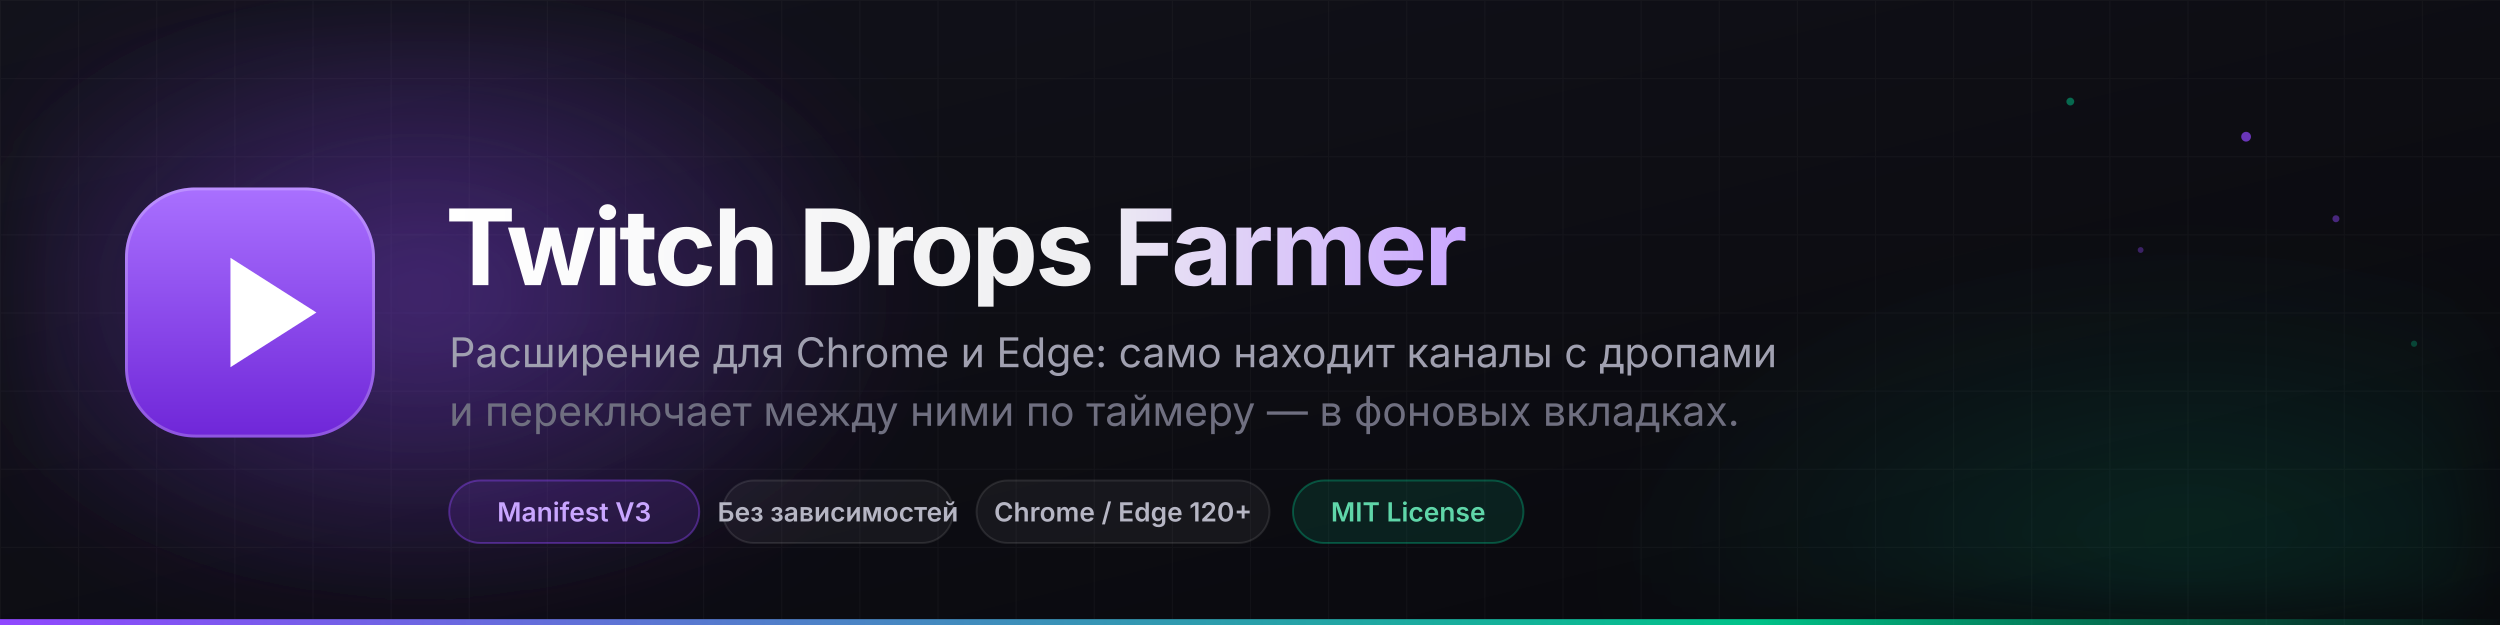
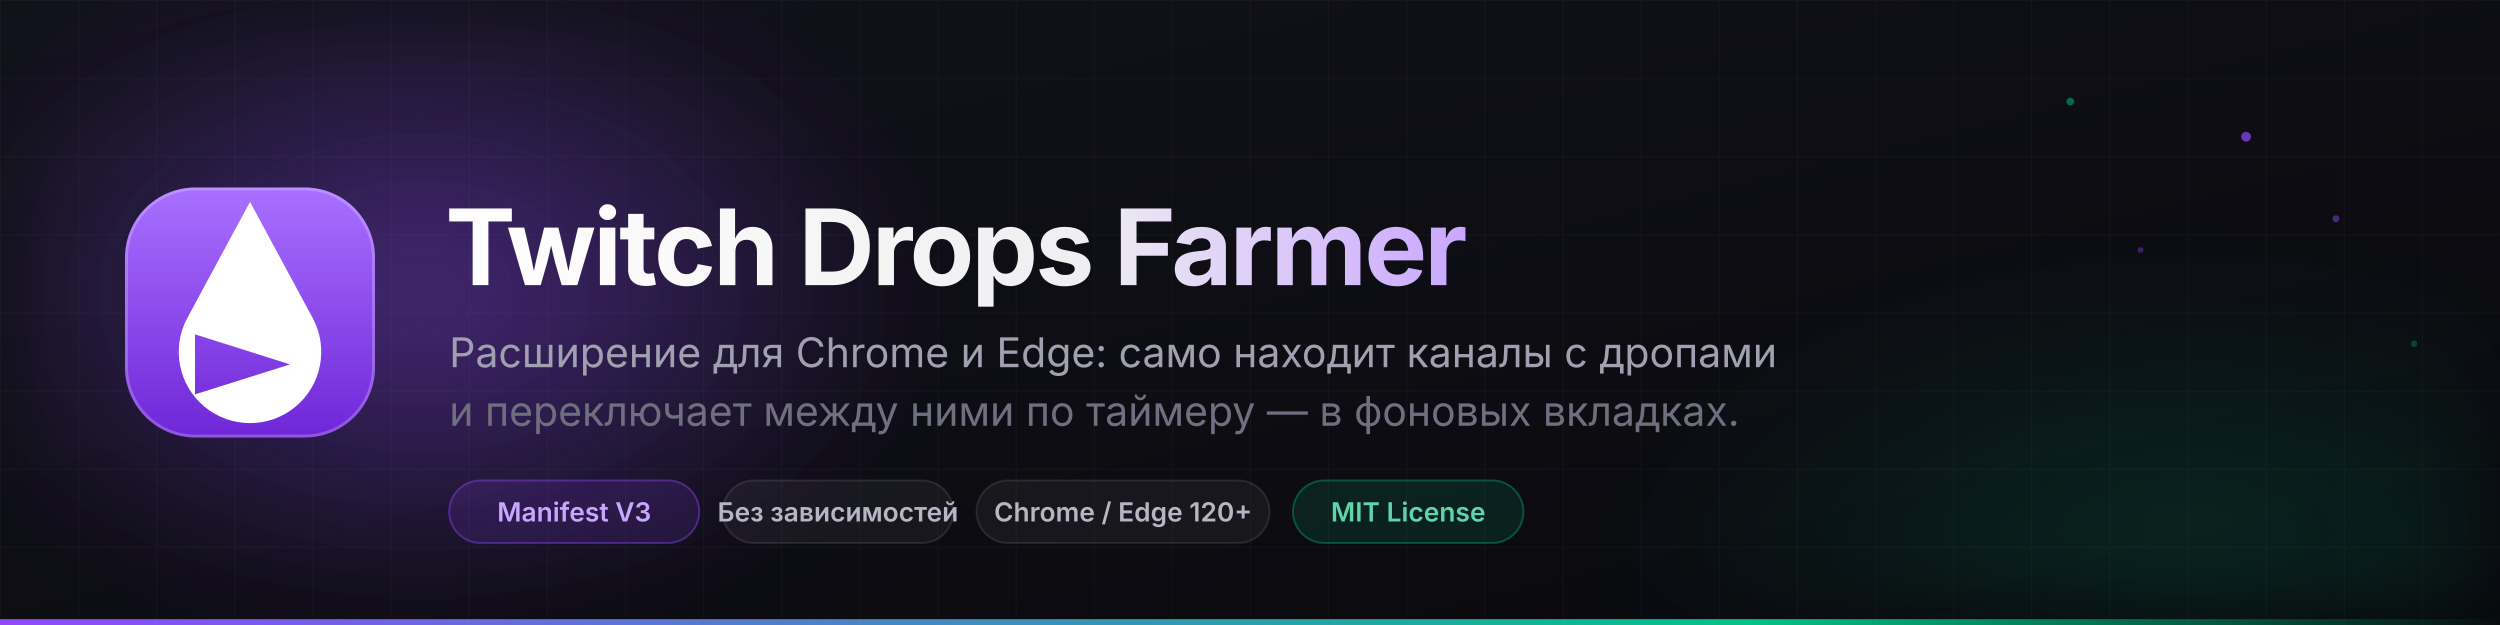
<svg xmlns="http://www.w3.org/2000/svg" width="1280" height="320" viewBox="0 0 1280 320" font-family="Inter, 'Segoe UI', system-ui, sans-serif">
  <defs>
    <linearGradient id="bg" x1="0" y1="0" x2="1" y2="1">
      <stop offset="0" stop-color="#12121b" />
      <stop offset="0.55" stop-color="#0d0d13" />
      <stop offset="1" stop-color="#08080c" />
    </linearGradient>
    <radialGradient id="glowA" cx="0.5" cy="0.5" r="0.5">
      <stop offset="0" stop-color="#9147ff" stop-opacity="0.42" />
      <stop offset="1" stop-color="#9147ff" stop-opacity="0" />
    </radialGradient>
    <radialGradient id="glowB" cx="0.5" cy="0.5" r="0.5">
      <stop offset="0" stop-color="#00c389" stop-opacity="0.16" />
      <stop offset="1" stop-color="#00c389" stop-opacity="0" />
    </radialGradient>
    <linearGradient id="logoBg" x1="0" y1="0" x2="0" y2="1">
      <stop offset="0" stop-color="#a970ff" />
      <stop offset="1" stop-color="#6f26d8" />
    </linearGradient>
    <linearGradient id="headline" x1="0" y1="0" x2="1" y2="0">
      <stop offset="0" stop-color="#ffffff" />
      <stop offset="0.62" stop-color="#efeff1" />
      <stop offset="1" stop-color="#c9a6ff" />
    </linearGradient>
    <linearGradient id="rule" x1="0" y1="0" x2="1" y2="0">
      <stop offset="0" stop-color="#9147ff" />
      <stop offset="0.7" stop-color="#00c389" />
      <stop offset="1" stop-color="#00c389" stop-opacity="0" />
    </linearGradient>
    <pattern id="grid" width="40" height="40" patternUnits="userSpaceOnUse">
      <path d="M40 0 L0 0 0 40" fill="none" stroke="#ffffff" stroke-opacity="0.028" stroke-width="1" />
    </pattern>
    <filter id="soft" x="-40%" y="-40%" width="180%" height="180%">
      <feGaussianBlur stdDeviation="26" />
    </filter>
  </defs>
  <rect width="1280" height="320" fill="url(#bg)" />
  <rect width="1280" height="320" fill="url(#grid)" />
  <ellipse cx="215" cy="150" rx="260" ry="170" fill="url(#glowA)" filter="url(#soft)" />
  <ellipse cx="1120" cy="290" rx="300" ry="160" fill="url(#glowB)" filter="url(#soft)" />
  <g fill="#9147ff">
    <circle cx="1150" cy="70" r="2.5" opacity="0.7" />
    <circle cx="1196" cy="112" r="1.8" opacity="0.45" />
    <circle cx="1096" cy="128" r="1.5" opacity="0.35" />
  </g>
  <g fill="#00c389">
    <circle cx="1060" cy="52" r="2" opacity="0.5" />
    <circle cx="1236" cy="176" r="1.6" opacity="0.3" />
  </g>
  <g transform="translate(64,96)">
+     <defs>
+       <linearGradient id="logoHole" gradientUnits="userSpaceOnUse" x1="0" y1="0" x2="0" y2="128">
+         <stop offset="0" stop-color="#a970ff" />
+         <stop offset="1" stop-color="#6f26d8" />
+       </linearGradient>
+       <clipPath id="logoDrop">
+         <path d="M 64 7.36 L 96.1 66.83 A 36.48 36.48 0 1 1 31.9 66.83 Z" />
+       </clipPath>
+     </defs>
    <rect width="128" height="128" rx="36" fill="url(#logoBg)" />
    <rect x="0.75" y="0.75" width="126.5" height="126.5" rx="35.25" fill="none" stroke="#ffffff" stroke-opacity="0.22" stroke-width="1.5" />
-     <path d="M 50 36 L 94 64 L 50 92 Z" fill="#ffffff" transform="translate(4,0)" />
+     <path d="M 64 7.36 L 96.1 66.83 A 36.48 36.48 0 1 1 31.9 66.83 Z" fill="#ffffff" />
+     <path d="M 35.84 75.2 L 84.48 90.56 L 35.84 105.92 Z" fill="url(#logoHole)" clip-path="url(#logoDrop)" />
  </g>
  <text x="228" y="146" fill="url(#headline)" font-size="54" font-weight="700" letter-spacing="-1.4">Twitch Drops Farmer</text>
  <text x="230" y="188" fill="#a0a0b0" font-size="21" font-weight="400">Расширение для Chrome и Edge: само находит каналы с дропами</text>
  <text x="230" y="218" fill="#6f6f80" font-size="21" font-weight="400">и переключает между ними по таймеру — в фоновых вкладках.</text>
  <g font-size="13.5" font-weight="600">
    <rect x="230" y="246" width="128" height="32" rx="16" fill="#9147ff" fill-opacity="0.14" stroke="#9147ff" stroke-opacity="0.4" />
    <text x="294" y="267" fill="#c9a6ff" text-anchor="middle">Manifest V3</text>
    <rect x="370" y="246" width="118" height="32" rx="16" fill="#ffffff" fill-opacity="0.05" stroke="#ffffff" stroke-opacity="0.1" />
    <text x="429" y="267" fill="#b6b6c4" text-anchor="middle">Без зависимостей</text>
    <rect x="500" y="246" width="150" height="32" rx="16" fill="#ffffff" fill-opacity="0.05" stroke="#ffffff" stroke-opacity="0.1" />
    <text x="575" y="267" fill="#b6b6c4" text-anchor="middle">Chrome / Edge 120+</text>
    <rect x="662" y="246" width="118" height="32" rx="16" fill="#00c389" fill-opacity="0.12" stroke="#00c389" stroke-opacity="0.35" />
    <text x="721" y="267" fill="#5fd6a9" text-anchor="middle">MIT License</text>
  </g>
  <rect x="0" y="317" width="1280" height="3" fill="url(#rule)" />
</svg>
